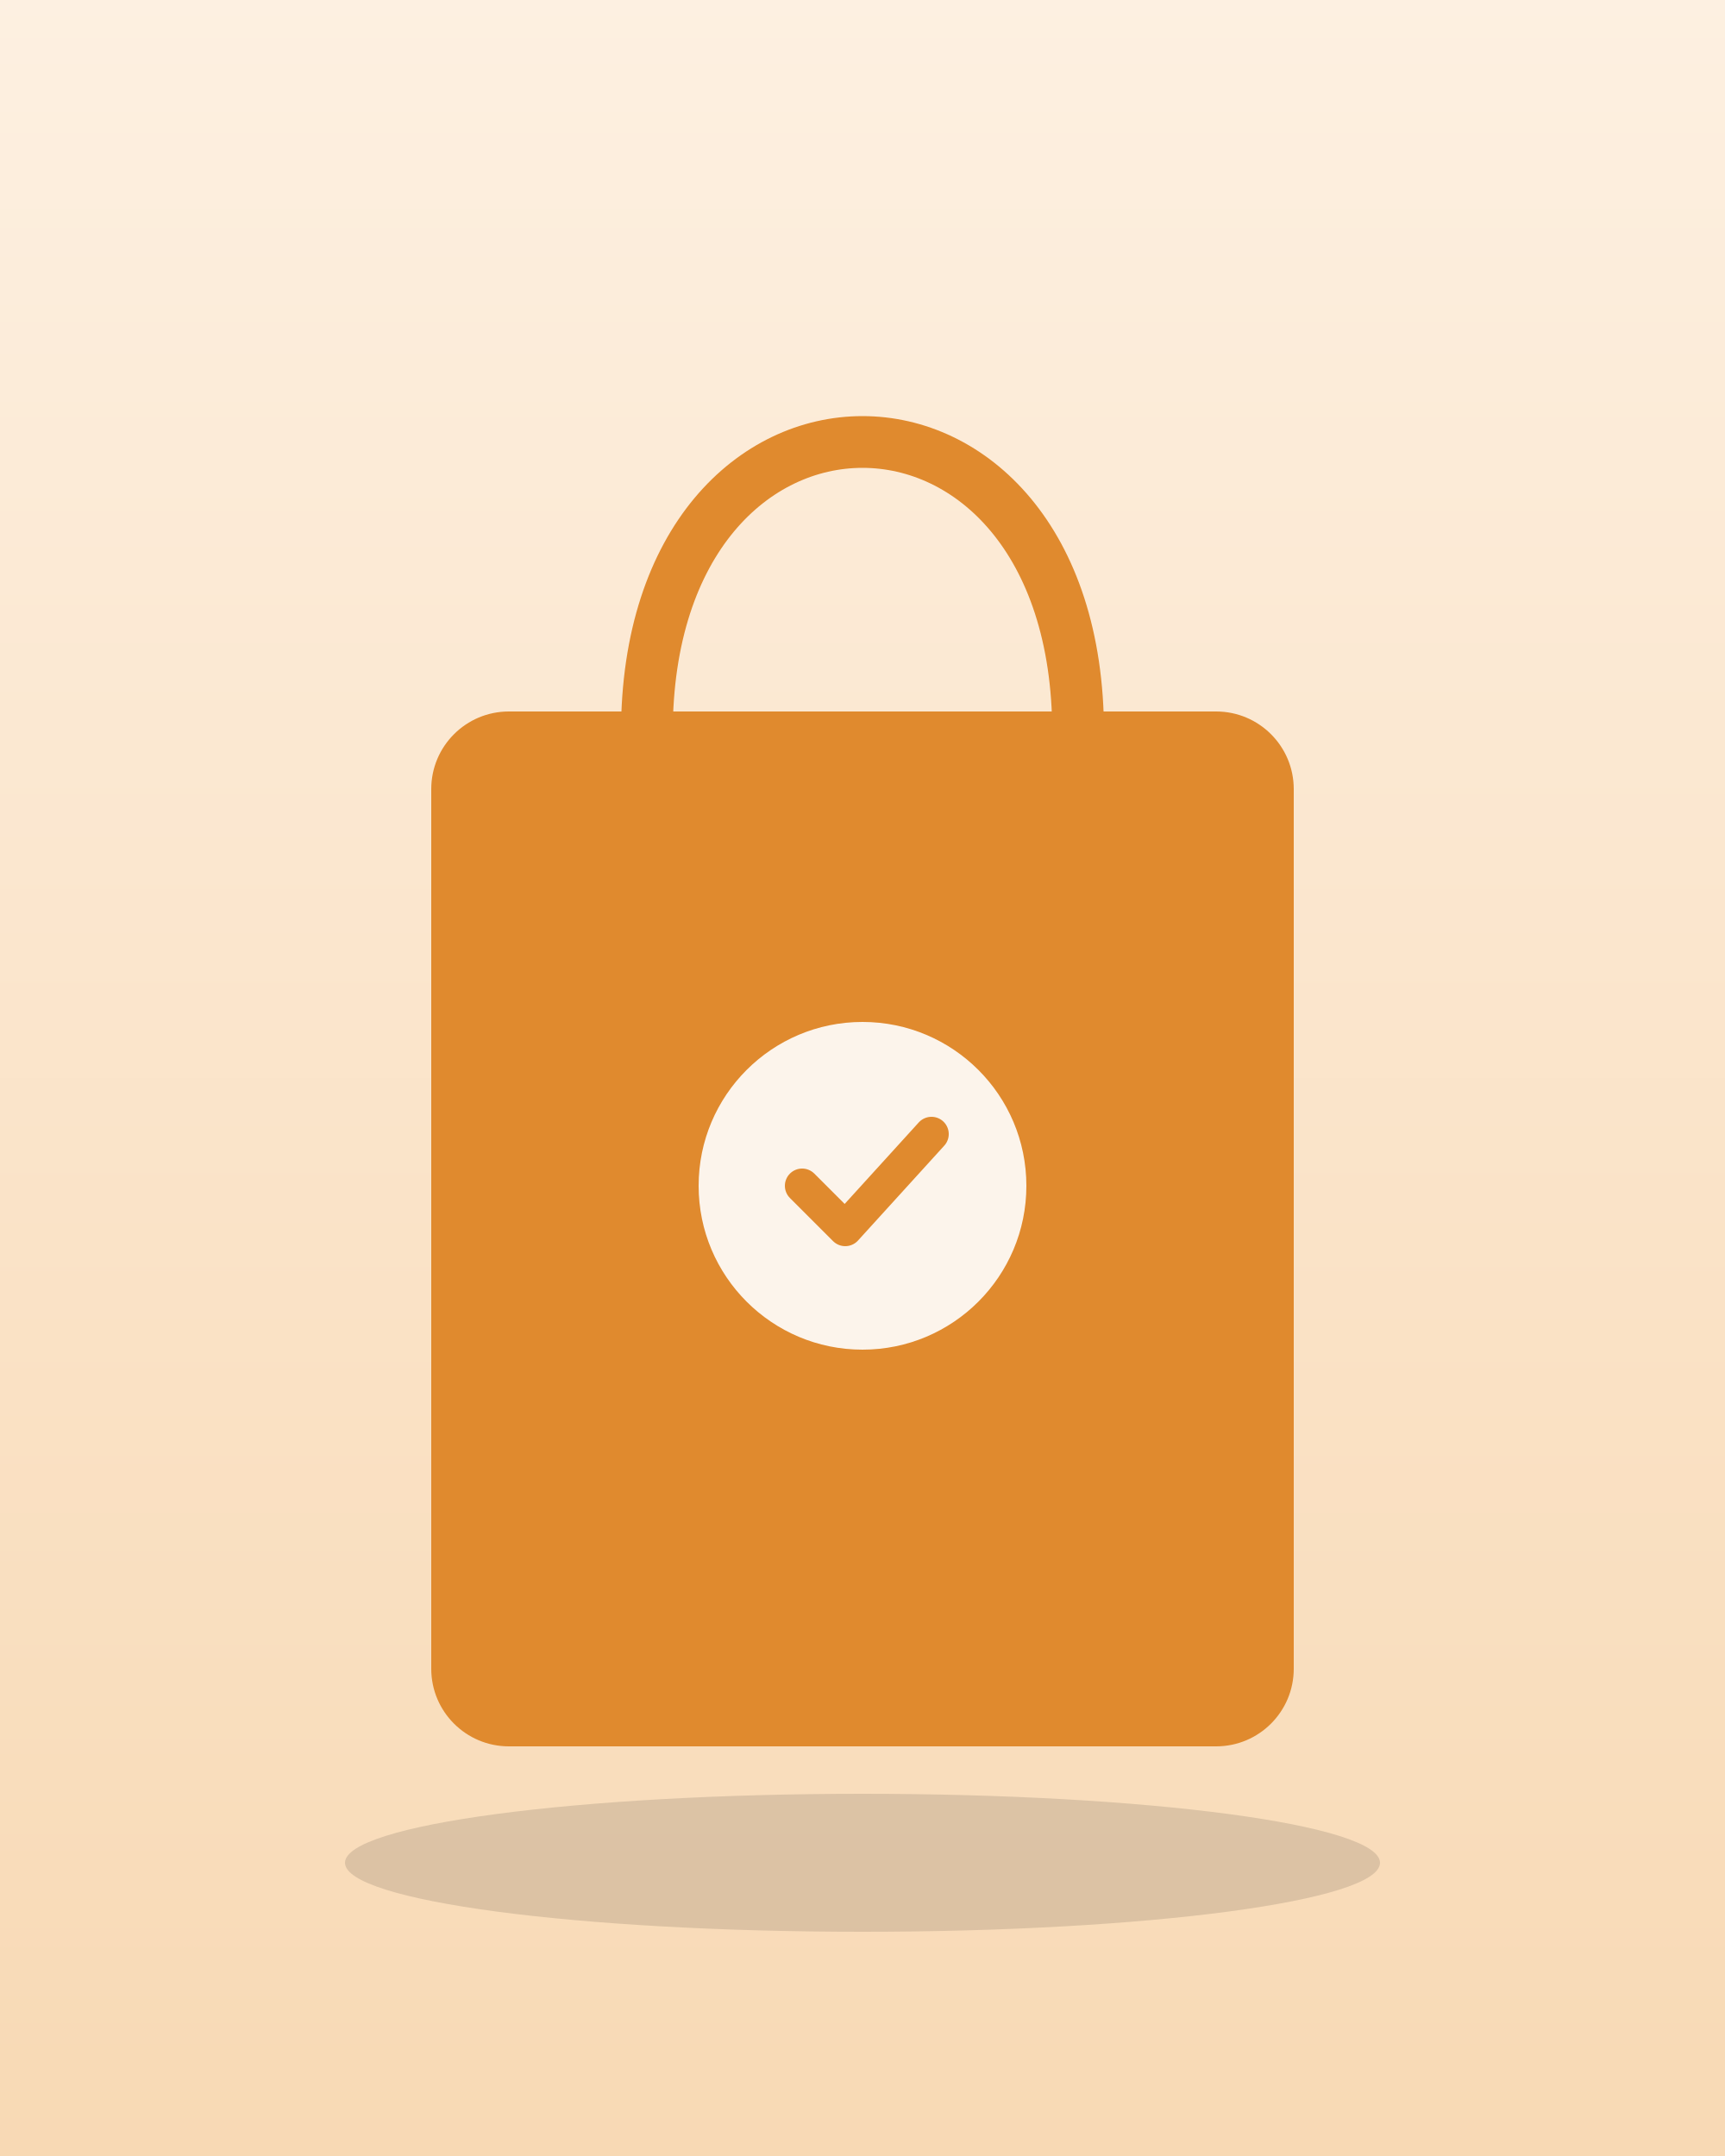
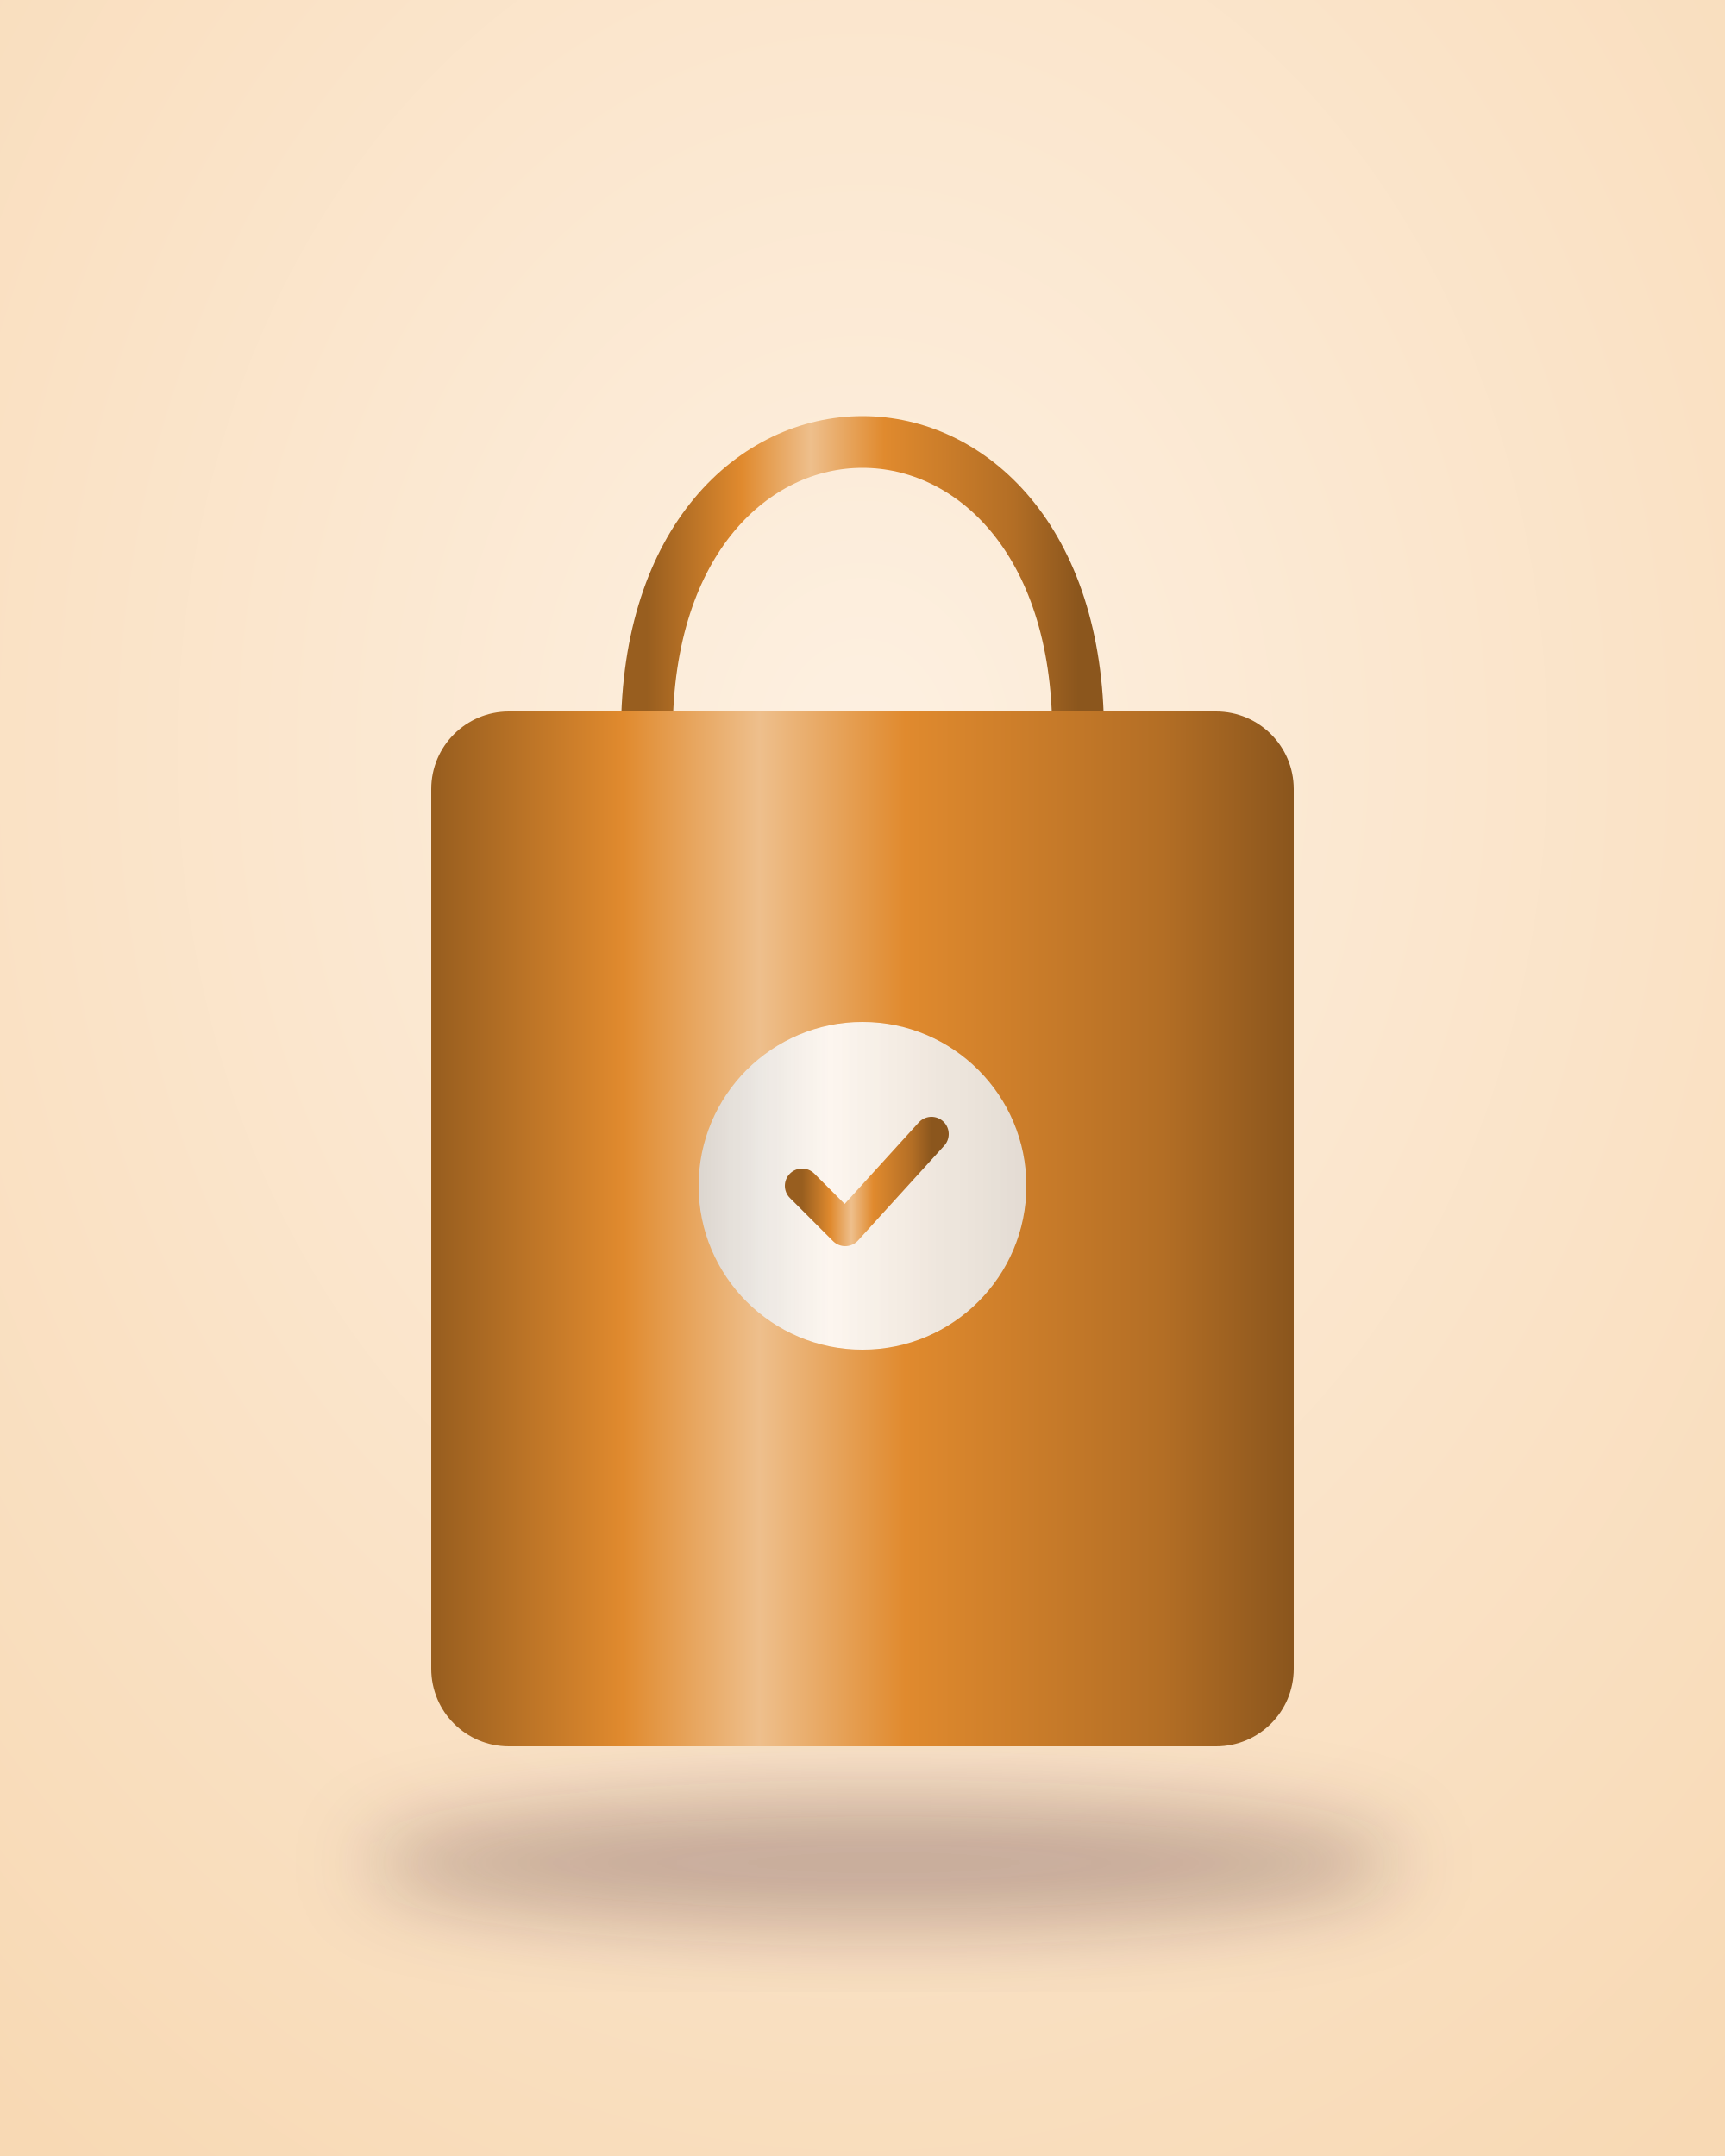
<svg xmlns="http://www.w3.org/2000/svg" viewBox="0 0 400 500">
  <defs>
-     <linearGradient id="g" x1="0" y1="0" x2="0" y2="1">
+     <radialGradient id="g" cx=".5" cy=".35" r=".8">
      <stop offset="0" stop-color="#fdf0e1" />
      <stop offset="1" stop-color="#f8d9b4" />
+     </radialGradient>
+     <linearGradient id="m" x1="0" y1="0" x2="1" y2="0">
+       <stop offset="0" stop-color="#985e1f" />
+       <stop offset=".22" stop-color="#e08a2e" />
+       <stop offset=".38" stop-color="#eebf8c" />
+       <stop offset=".55" stop-color="#e08a2e" />
+       <stop offset=".85" stop-color="#b36e25" />
+       <stop offset="1" stop-color="#8b561d" />
    </linearGradient>
+     <linearGradient id="l" x1="0" y1="0" x2="1" y2="0">
+       <stop offset="0" stop-color="#dbdbdb" />
+       <stop offset=".4" stop-color="#ffffff" />
+       <stop offset="1" stop-color="#e6e6e6" />
+     </linearGradient>
+     <filter id="b" x="-20%" y="-50%" width="140%" height="200%">
+       <feGaussianBlur stdDeviation="9" />
+     </filter>
  </defs>
  <rect width="400" height="500" fill="url(#g)" />
-   <ellipse cx="200" cy="432" rx="120" ry="16" fill="#000" opacity=".12" />
+   <ellipse cx="205" cy="432" rx="120" ry="15" fill="#3a1428" opacity=".28" filter="url(#b)" />
  <g>
-     <path d="M150 170 C150 80 250 80 250 170" fill="none" stroke="#e08a2e" stroke-width="12" stroke-linecap="round" />
-     <rect x="100" y="165" width="200" height="240" rx="18" fill="#e08a2e" />
-     <circle cx="200" cy="275" r="38" fill="#ffffff" opacity=".9" />
-     <path d="M186 275 l10 10 l20 -22" fill="none" stroke="#e08a2e" stroke-width="8" stroke-linecap="round" stroke-linejoin="round" />
+     <path d="M150 170 C150 80 250 80 250 170" fill="none" stroke="url(#m)" stroke-width="12" stroke-linecap="round" />
+     <rect x="100" y="165" width="200" height="240" rx="18" fill="url(#m)" />
+     <circle cx="200" cy="275" r="38" fill="url(#l)" opacity=".9" />
+     <path d="M186 275 l10 10 l20 -22" fill="none" stroke="url(#m)" stroke-width="8" stroke-linecap="round" stroke-linejoin="round" />
  </g>
</svg>
